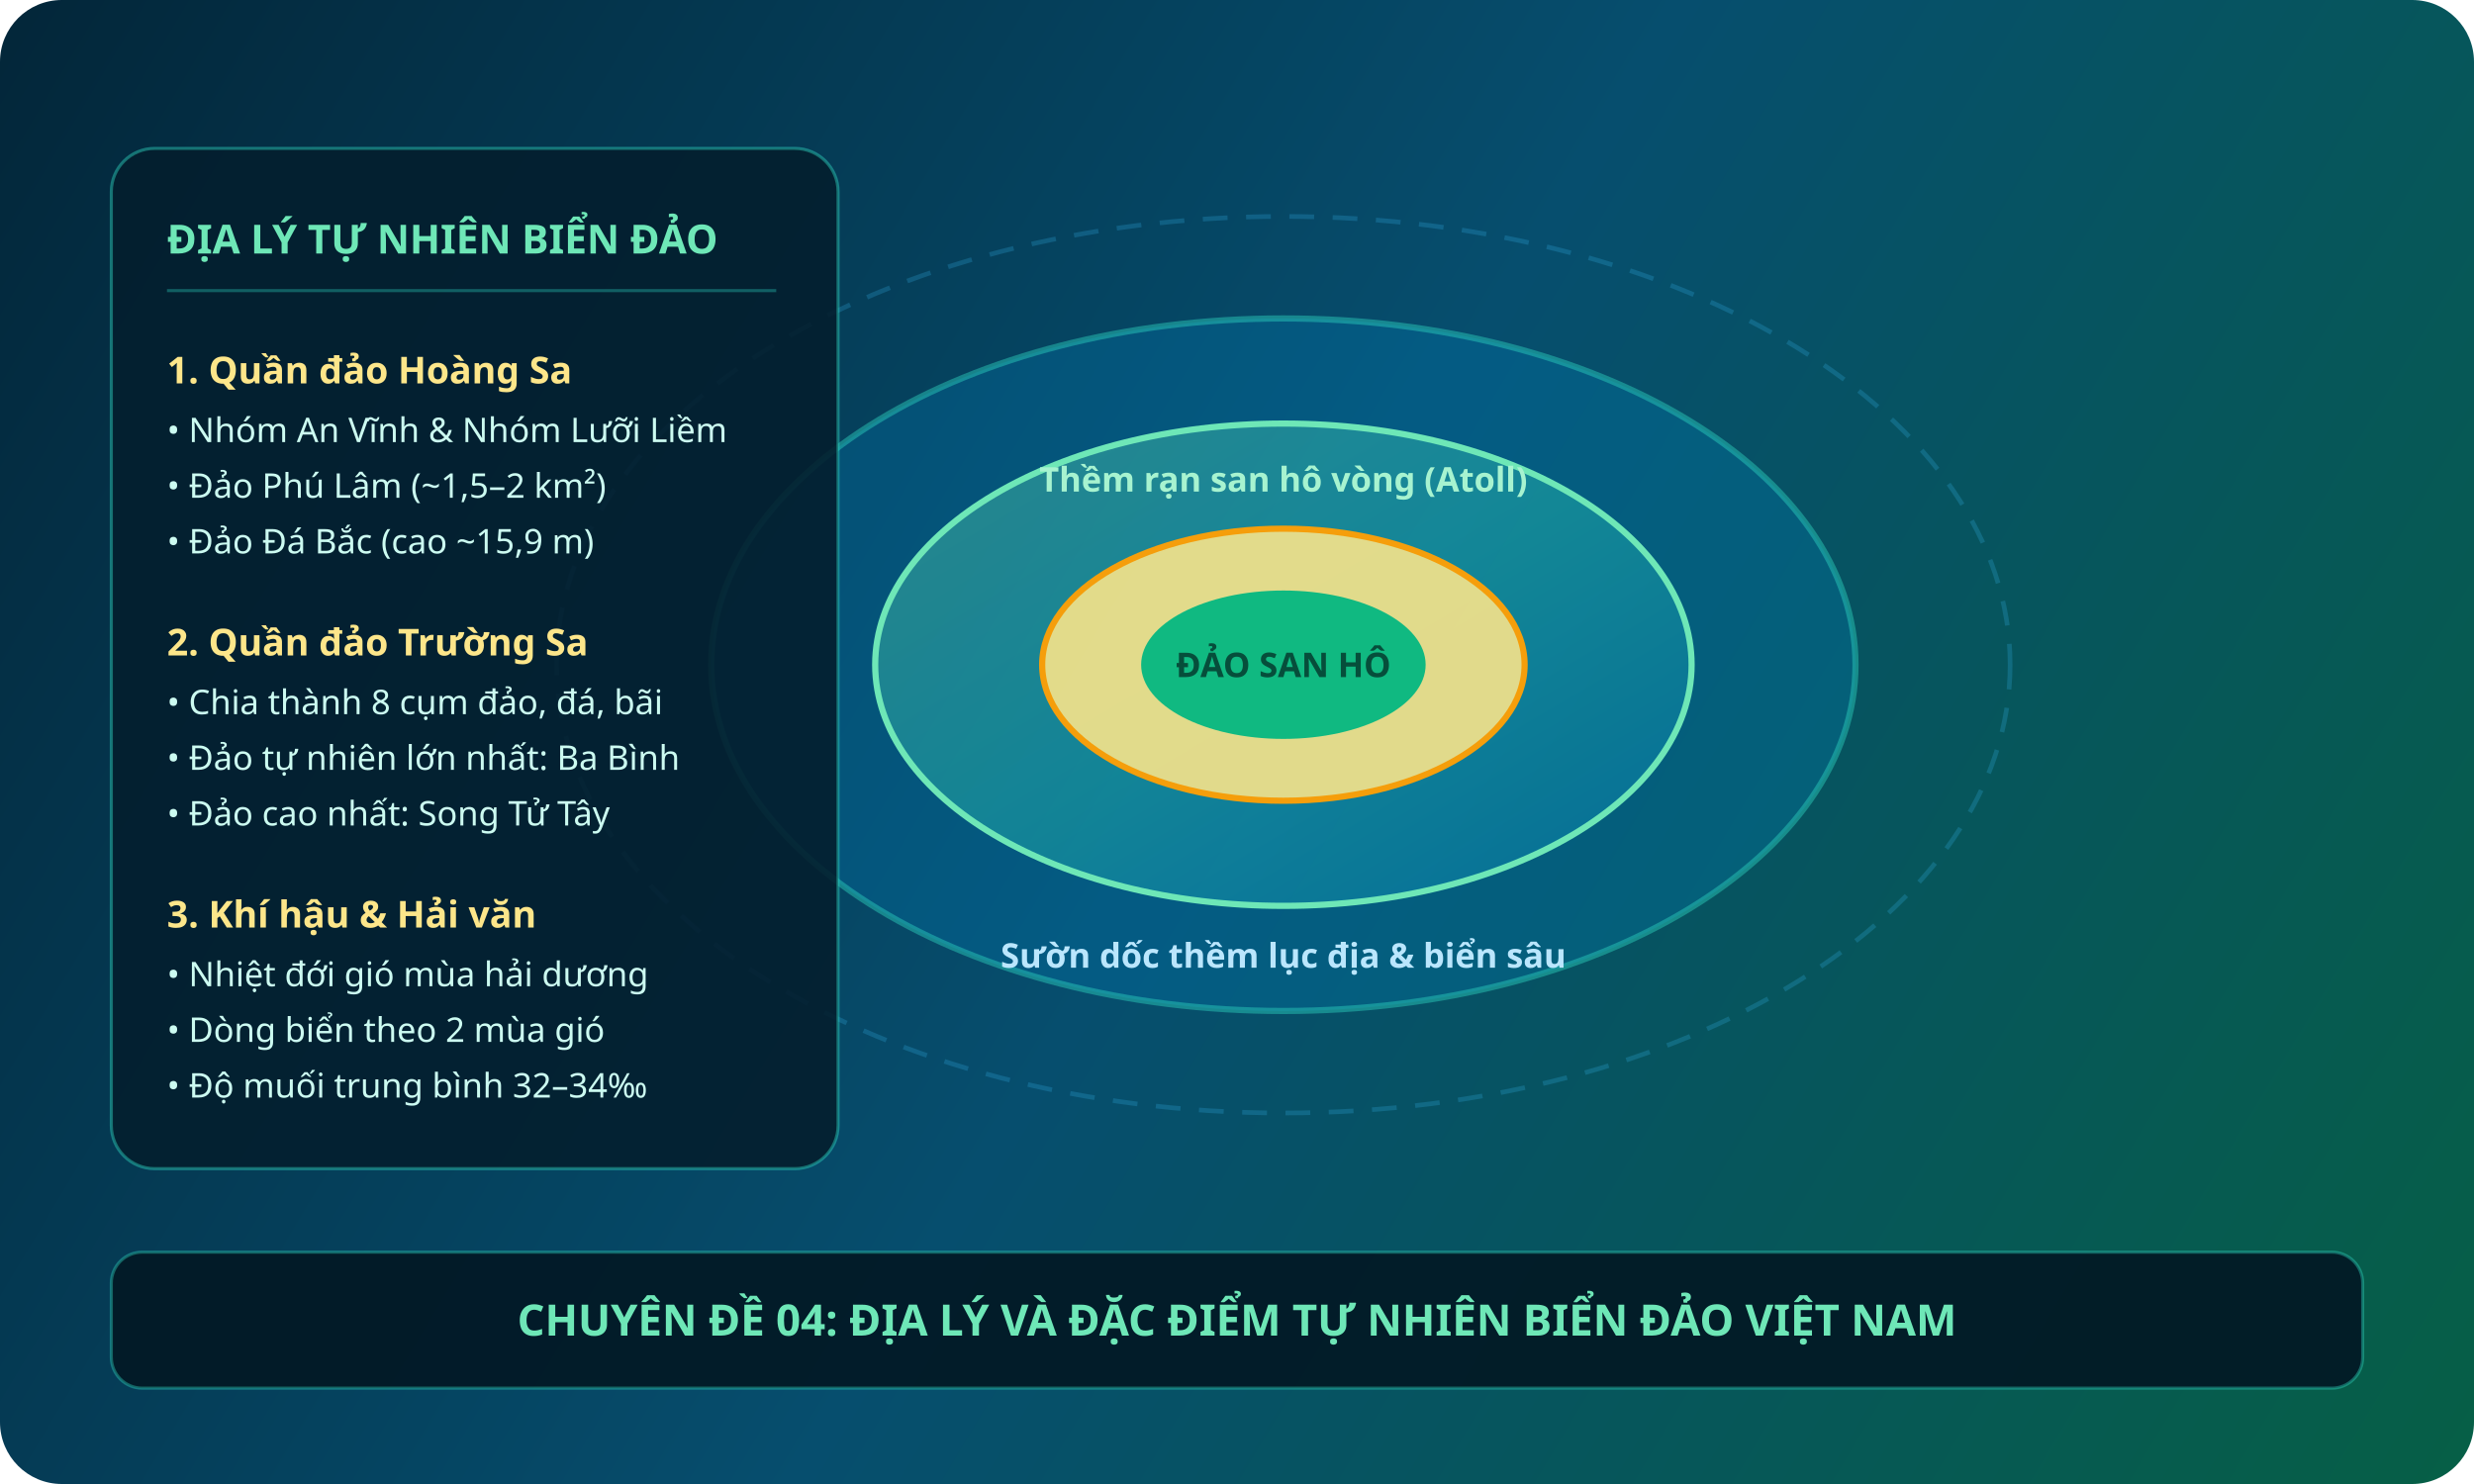
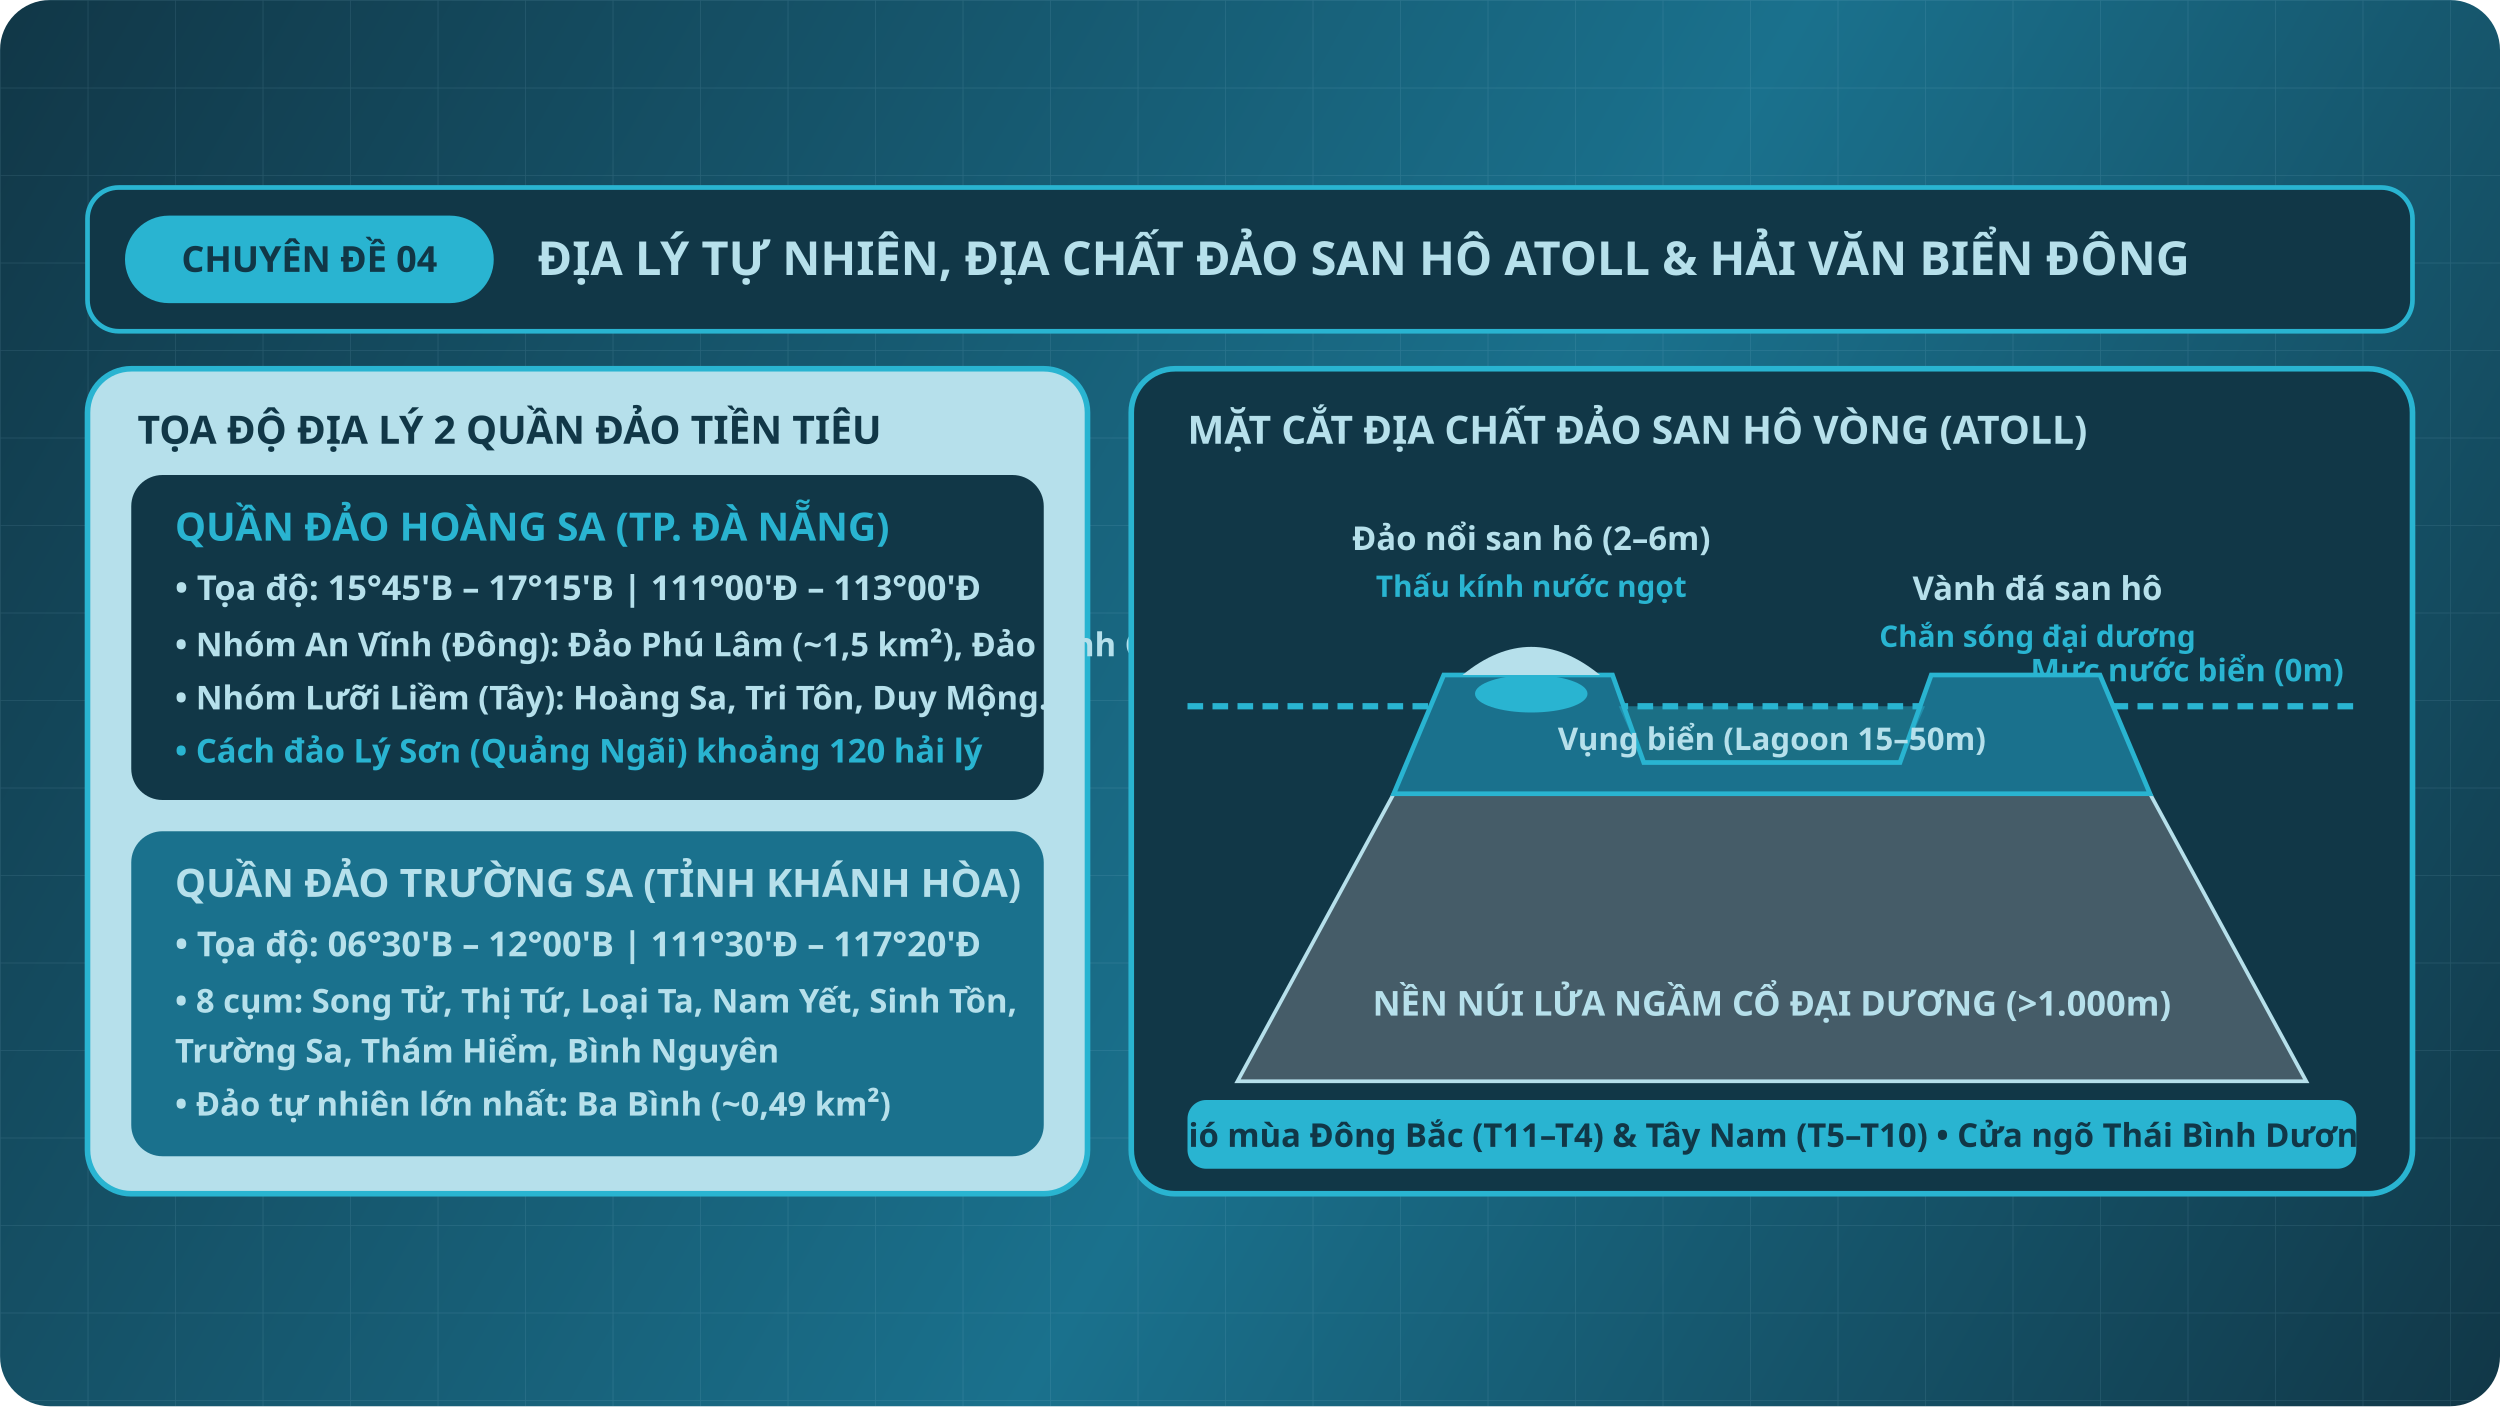
- <svg xmlns="http://www.w3.org/2000/svg" viewBox="0 0 800 480" fill="none">
+ <svg xmlns="http://www.w3.org/2000/svg" viewBox="0 0 800 450" fill="none">
  <defs>
-     <linearGradient id="bg04" x1="0" y1="0" x2="800" y2="480" gradientUnits="userSpaceOnUse">
-       <stop offset="0%" stop-color="#032639" />
-       <stop offset="50%" stop-color="#064E6E" />
-       <stop offset="100%" stop-color="#065F46" />
+     <linearGradient id="bgCd04" x1="0" y1="0" x2="800" y2="450" gradientUnits="userSpaceOnUse">
+       <stop offset="0%" stop-color="#113747" />
+       <stop offset="55%" stop-color="#1A718D" />
+       <stop offset="100%" stop-color="#113747" />
    </linearGradient>
-     <linearGradient id="reefAtoll" x1="0" y1="0" x2="1" y2="1">
-       <stop offset="0%" stop-color="#6EE7B7" />
-       <stop offset="50%" stop-color="#2DD4BF" />
-       <stop offset="100%" stop-color="#0284C7" />
-     </linearGradient>
+     <pattern id="gridCd04" width="28" height="28" patternUnits="userSpaceOnUse">
+       <path d="M 28 0 L 0 0 0 28" fill="none" stroke="#B6E0EB" stroke-width="0.5" stroke-opacity="0.12" />
+     </pattern>
  </defs>
-   <rect width="800" height="480" rx="20" fill="url(#bg04)" />
-   <g transform="translate(415, 215)">
-     <ellipse rx="235" ry="145" stroke="#38BDF8" stroke-opacity="0.22" stroke-width="1.5" stroke-dasharray="8 6" />
-     <ellipse rx="185" ry="112" fill="#0284C7" fill-opacity="0.25" stroke="#2DD4BF" stroke-opacity="0.45" stroke-width="2" />
-     <ellipse rx="132" ry="78" fill="url(#reefAtoll)" fill-opacity="0.35" stroke="#6EE7B7" stroke-width="2" />
-     <ellipse rx="78" ry="44" fill="#FDE68A" fill-opacity="0.88" stroke="#F59E0B" stroke-width="2" />
-     <ellipse rx="46" ry="24" fill="#10B981" />
-     <text x="0" y="4" text-anchor="middle" fill="#064E3B" font-family="sans-serif" font-size="11" font-weight="800">ĐẢO SAN HÔ</text>
-     <text x="0" y="-56" text-anchor="middle" fill="#A7F3D0" font-family="sans-serif" font-size="11" font-weight="700">Thềm rạn san hô vòng (Atoll)</text>
-     <text x="0" y="98" text-anchor="middle" fill="#BAE6FD" font-family="sans-serif" font-size="11" font-weight="700">Sườn dốc thềm lục địa &amp; biển sâu</text>
-   </g>
-   <g transform="translate(36, 48)">
-     <rect width="235" height="330" rx="14" fill="#041E2E" fill-opacity="0.9" stroke="#2DD4BF" stroke-opacity="0.45" />
-     <text x="18" y="34" fill="#6EE7B7" font-family="sans-serif" font-size="13" font-weight="800">ĐỊA LÝ TỰ NHIÊN BIỂN ĐẢO</text>
-     <line x1="18" y1="46" x2="215" y2="46" stroke="#2DD4BF" stroke-opacity="0.35" />
-     <text x="18" y="76" fill="#FDE68A" font-family="sans-serif" font-size="12" font-weight="700">1. Quần đảo Hoàng Sa</text>
-     <text x="18" y="95" fill="#CCFBF1" font-family="sans-serif" font-size="11">• Nhóm An Vĩnh &amp; Nhóm Lưỡi Liềm</text>
-     <text x="18" y="113" fill="#CCFBF1" font-family="sans-serif" font-size="11">• Đảo Phú Lâm (~1,5–2 km²)</text>
-     <text x="18" y="131" fill="#CCFBF1" font-family="sans-serif" font-size="11">• Đảo Đá Bắc (cao ~15,9 m)</text>
-     <text x="18" y="164" fill="#FDE68A" font-family="sans-serif" font-size="12" font-weight="700">2. Quần đảo Trường Sa</text>
-     <text x="18" y="183" fill="#CCFBF1" font-family="sans-serif" font-size="11">• Chia thành 8 cụm đảo, đá, bãi</text>
-     <text x="18" y="201" fill="#CCFBF1" font-family="sans-serif" font-size="11">• Đảo tự nhiên lớn nhất: Ba Bình</text>
-     <text x="18" y="219" fill="#CCFBF1" font-family="sans-serif" font-size="11">• Đảo cao nhất: Song Tử Tây</text>
-     <text x="18" y="252" fill="#FDE68A" font-family="sans-serif" font-size="12" font-weight="700">3. Khí hậu &amp; Hải văn</text>
-     <text x="18" y="271" fill="#CCFBF1" font-family="sans-serif" font-size="11">• Nhiệt đới gió mùa hải dương</text>
-     <text x="18" y="289" fill="#CCFBF1" font-family="sans-serif" font-size="11">• Dòng biển theo 2 mùa gió</text>
-     <text x="18" y="307" fill="#CCFBF1" font-family="sans-serif" font-size="11">• Độ muối trung bình 32–34‰</text>
-   </g>
-   <rect x="36" y="405" width="728" height="44" rx="10" fill="#031824" fill-opacity="0.92" stroke="#2DD4BF" stroke-opacity="0.4" />
-   <text x="400" y="432" text-anchor="middle" fill="#6EE7B7" font-family="sans-serif" font-size="14" font-weight="700">CHUYÊN ĐỀ 04: ĐỊA LÝ VÀ ĐẶC ĐIỂM TỰ NHIÊN BIỂN ĐẢO VIỆT NAM</text>
+   <rect width="800" height="450" rx="16" fill="url(#bgCd04)" />
+   <rect width="800" height="450" rx="16" fill="url(#gridCd04)" />
+   <rect x="28" y="60" width="744" height="46" rx="10" fill="#113747" stroke="#29B4D1" stroke-width="1.5" />
+   <rect x="40" y="69" width="118" height="28" rx="14" fill="#29B4D1" />
+   <text x="99" y="87" text-anchor="middle" fill="#113747" font-family="Be Vietnam Pro, sans-serif" font-size="11.5" font-weight="800">CHUYÊN ĐỀ 04</text>
+   <text x="172" y="88" fill="#B6E0EB" font-family="Be Vietnam Pro, sans-serif" font-size="15" font-weight="800">ĐỊA LÝ TỰ NHIÊN, ĐỊA CHẤT ĐẢO SAN HÔ ATOLL &amp; HẢI VĂN BIỂN ĐÔNG</text>
+   <rect x="28" y="118" width="320" height="264" rx="14" fill="#B6E0EB" stroke="#29B4D1" stroke-width="1.8" />
+   <text x="44" y="142" fill="#113747" font-family="Be Vietnam Pro, sans-serif" font-size="12.5" font-weight="800">TỌA ĐỘ ĐỊA LÝ 2 QUẦN ĐẢO TIỀN TIÊU</text>
+   <rect x="42" y="152" width="292" height="104" rx="10" fill="#113747" />
+   <text x="56" y="173" fill="#29B4D1" font-family="Be Vietnam Pro, sans-serif" font-size="12.5" font-weight="800">QUẦN ĐẢO HOÀNG SA (TP. ĐÀ NẴNG)</text>
+   <text x="56" y="192" fill="#B6E0EB" font-family="Be Vietnam Pro, sans-serif" font-size="11" font-weight="700">• Tọa độ: 15°45'B – 17°15'B | 111°00'Đ – 113°00'Đ</text>
+   <text x="56" y="210" fill="#B6E0EB" font-family="Be Vietnam Pro, sans-serif" font-size="10.5" font-weight="600">• Nhóm An Vĩnh (Đông): Đảo Phú Lâm (~1,5 km²), Đảo Linh Côn</text>
+   <text x="56" y="227" fill="#B6E0EB" font-family="Be Vietnam Pro, sans-serif" font-size="10.5" font-weight="600">• Nhóm Lưỡi Liềm (Tây): Hoàng Sa, Tri Tôn, Duy Mộng...</text>
+   <text x="56" y="244" fill="#29B4D1" font-family="Be Vietnam Pro, sans-serif" font-size="10.5" font-weight="700">• Cách đảo Lý Sơn (Quảng Ngãi) khoảng 120 hải lý</text>
+   <rect x="42" y="266" width="292" height="104" rx="10" fill="#1A718D" />
+   <text x="56" y="287" fill="#B6E0EB" font-family="Be Vietnam Pro, sans-serif" font-size="12.5" font-weight="800">QUẦN ĐẢO TRƯỜNG SA (TỈNH KHÁNH HÒA)</text>
+   <text x="56" y="306" fill="#B6E0EB" font-family="Be Vietnam Pro, sans-serif" font-size="11" font-weight="700">• Tọa độ: 06°30'B – 12°00'B | 111°30'Đ – 117°20'Đ</text>
+   <text x="56" y="324" fill="#B6E0EB" font-family="Be Vietnam Pro, sans-serif" font-size="10.5" font-weight="600">• 8 cụm: Song Tử, Thị Tứ, Loại Ta, Nam Yết, Sinh Tồn,</text>
+   <text x="56" y="340" fill="#B6E0EB" font-family="Be Vietnam Pro, sans-serif" font-size="10.5" font-weight="600">  Trường Sa, Thám Hiểm, Bình Nguyên</text>
+   <text x="56" y="357" fill="#B6E0EB" font-family="Be Vietnam Pro, sans-serif" font-size="10.5" font-weight="800">• Đảo tự nhiên lớn nhất: Ba Bình (~0,49 km²)</text>
+   <rect x="362" y="118" width="410" height="264" rx="14" fill="#113747" stroke="#29B4D1" stroke-width="1.8" />
+   <text x="380" y="142" fill="#B6E0EB" font-family="Be Vietnam Pro, sans-serif" font-size="12.5" font-weight="800">MẶT CẮT ĐỊA CHẤT ĐẢO SAN HÔ VÒNG (ATOLL)</text>
+   <line x1="380" y1="226" x2="754" y2="226" stroke="#29B4D1" stroke-width="2" stroke-dasharray="5 3" />
+   <text x="750" y="218" text-anchor="end" fill="#29B4D1" font-family="Be Vietnam Pro, sans-serif" font-size="10" font-weight="800">Mực nước biển (0m)</text>
+   <path d="M396 346 L446 254 L688 254 L738 346 Z" fill="#455C68" stroke="#B6E0EB" stroke-width="1.2" />
+   <text x="567" y="325" text-anchor="middle" fill="#B6E0EB" font-family="Be Vietnam Pro, sans-serif" font-size="11" font-weight="800">NỀN NÚI LỬA NGẦM CỔ ĐẠI DƯƠNG (&gt;1.000m)</text>
+   <path d="M446 254 L462 216 L516 216 L526 244 L608 244 L618 216 L672 216 L688 254 Z" fill="#1A718D" stroke="#29B4D1" stroke-width="1.5" />
+   <path d="M518 226 L526 244 L608 244 L616 226 Z" fill="#29B4D1" fill-opacity="0.45" />
+   <text x="567" y="240" text-anchor="middle" fill="#B6E0EB" font-family="Be Vietnam Pro, sans-serif" font-size="10" font-weight="800">Vụng biển (Lagoon 15–50m)</text>
+   <path d="M468 216 Q490 198 512 216 Z" fill="#B6E0EB" />
+   <ellipse cx="490" cy="222" rx="18" ry="6" fill="#29B4D1" />
+   <text x="490" y="176" text-anchor="middle" fill="#B6E0EB" font-family="Be Vietnam Pro, sans-serif" font-size="10.5" font-weight="800">Đảo nổi san hô (2–6m)</text>
+   <text x="490" y="191" text-anchor="middle" fill="#29B4D1" font-family="Be Vietnam Pro, sans-serif" font-size="9.5" font-weight="700">Thấu kính nước ngọt</text>
+   <text x="652" y="192" text-anchor="middle" fill="#B6E0EB" font-family="Be Vietnam Pro, sans-serif" font-size="10.5" font-weight="800">Vành đá san hô</text>
+   <text x="652" y="207" text-anchor="middle" fill="#29B4D1" font-family="Be Vietnam Pro, sans-serif" font-size="9.5" font-weight="700">Chắn sóng đại dương</text>
+   <rect x="380" y="352" width="374" height="22" rx="6" fill="#29B4D1" />
+   <text x="567" y="367" text-anchor="middle" fill="#113747" font-family="Be Vietnam Pro, sans-serif" font-size="10.5" font-weight="800">Gió mùa Đông Bắc (T11–T4) &amp; Tây Nam (T5–T10) • Cửa ngõ Thái Bình Dương</text>
</svg>
